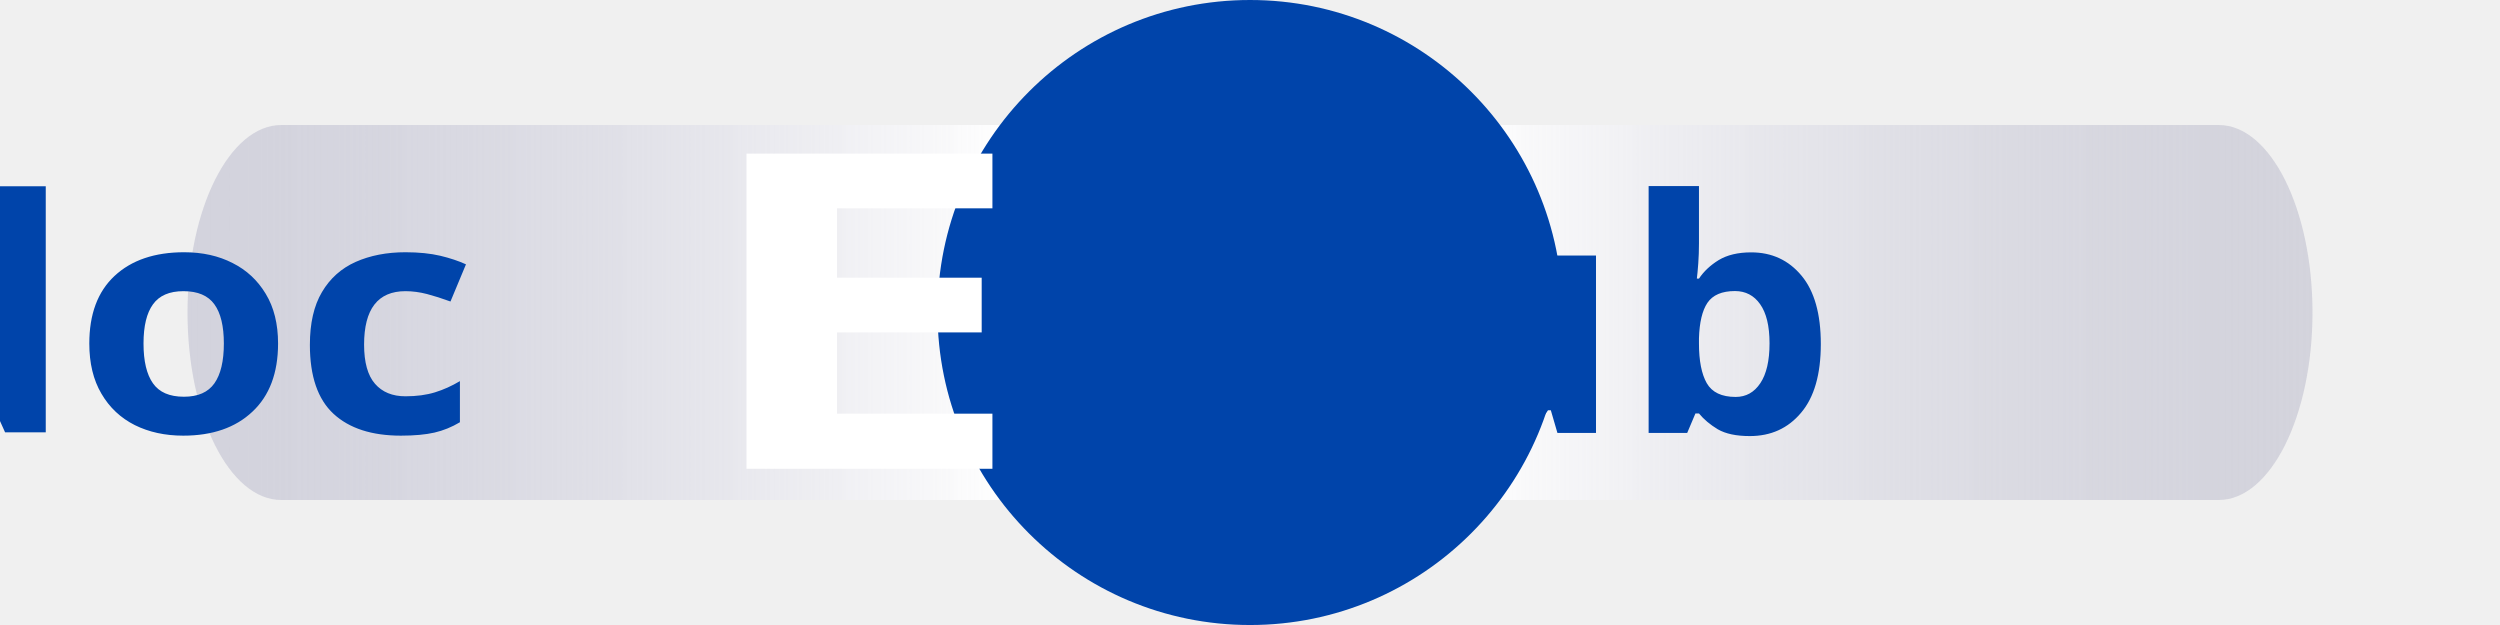
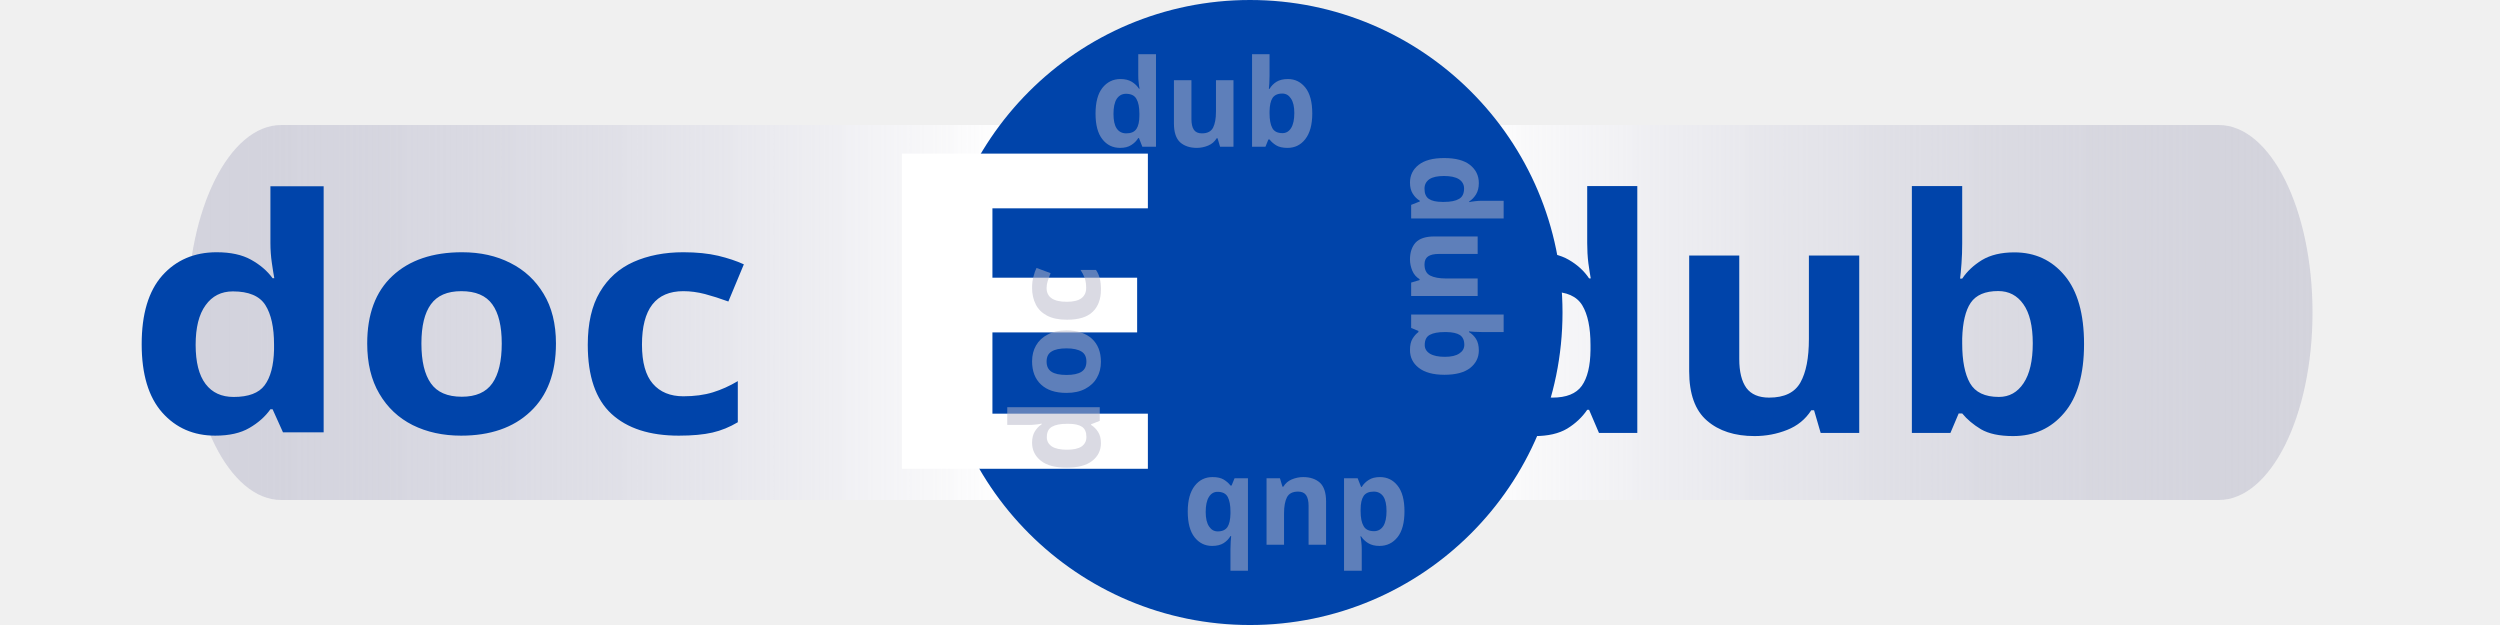
- <svg xmlns="http://www.w3.org/2000/svg" width="640" height="160" version="1.1" viewBox="0 0 169.33 42.333">
+ <svg xmlns="http://www.w3.org/2000/svg" xmlns:xlink="http://www.w3.org/1999/xlink" width="640" height="160" viewBox="0 0 169.333 42.333">
  <defs>
-     <linearGradient id="a" x2="169.33" y1="21.167" y2="21.167" gradientTransform="matrix(.85 0 0 .6 12.7 8.4667)" gradientUnits="userSpaceOnUse">
-       <stop stop-color="#b5b5c9" stop-opacity=".502" offset="0" />
-       <stop stop-color="#fff" offset=".387" />
-       <stop stop-color="#fff" offset=".6" />
-       <stop stop-color="#b6b6c8" stop-opacity=".5" offset="1" />
+     <linearGradient id="a">
+       <stop offset="0" stop-color="#b5b5c9" stop-opacity=".502" />
+       <stop offset=".387" stop-color="#fff" />
+       <stop offset=".6" stop-color="#fff" />
+       <stop offset="1" stop-color="#b6b6c8" stop-opacity=".5" />
    </linearGradient>
+     <linearGradient xlink:href="#a" id="b" gradientUnits="userSpaceOnUse" x1="0" y1="21.167" x2="169.333" y2="21.167" gradientTransform="matrix(.85 0 0 .6 12.7 8.467)" />
  </defs>
-   <g>
-     <rect x="12.7" y="8.467" width="143.93" height="25.4" rx="6.35" ry="12.7" fill="url(#a)" />
-     <g font-family="sans-serif">
-       <text fill="black" font-size="10.583px" style="line-height:1.25;shape-inside:url(#rect102);white-space:pre" xml:space="preserve" />
-       <g>
-         <text x="48.683" y="50.8" fill="#000000" font-size="10.583px" stroke-linejoin="round" stroke-width=".265" style="line-height:1.25" xml:space="preserve">
-           <tspan x="48.683" y="50.8" stroke-linejoin="round" stroke-width=".265" />
-         </text>
-         <text x="222.25" fill="#000000" font-size="10.583px" stroke-width=".265" style="line-height:1.25" xml:space="preserve">
-           <tspan x="222.25" y="0" stroke-width=".265" />
-         </text>
-         <text transform="scale(1.049 .95332)" x="37.408" y="30.716" fill="#0044aa" font-size="23.008px" stroke-linejoin="round" stroke-width="1.673" style="line-height:1.25" xml:space="preserve">
-           <tspan x="37.408" y="30.716" fill="#0044aa" font-family="'Avenir Next'" font-size="23.008px" font-weight="bold" stroke-linejoin="round" stroke-width="1.673" text-align="center" text-anchor="middle">doc</tspan>
-         </text>
-         <text transform="scale(1.0197 .98072)" x="126.629" y="29.902" fill="#0044aa" font-size="22.424px" stroke-linejoin="round" stroke-width="1.631" style="line-height:1.25" xml:space="preserve">
-           <tspan x="126.629" y="29.902" fill="#0044aa" font-family="'Avenir Next'" font-size="22.424px" font-weight="bold" stroke-linejoin="round" stroke-width="1.631" text-align="center" text-anchor="middle">dub</tspan>
-         </text>
-       </g>
-     </g>
-     <circle cx="84.667" cy="21.167" r="21.167" fill="#04a" />
-     <text transform="scale(1.1638 .85924)" x="72.681" y="36.951" fill="#ffffff" font-family="sans-serif" font-size="34.794px" stroke-linejoin="round" stroke-width="2.53" style="line-height:1.25" xml:space="preserve">
-       <tspan x="72.681" y="36.951" fill="#ffffff" font-family="'Avenir Next'" font-size="34.794px" font-weight="bold" stroke-linejoin="round" stroke-width="2.53" text-align="center" text-anchor="middle">E</tspan>
-     </text>
-     <g fill="#000000" font-family="sans-serif" font-size="10.583px" stroke-width=".265">
-       <text x="120.65" y="50.8" style="line-height:1.25" xml:space="preserve">
-         <tspan x="120.65" y="50.8" stroke-width=".265" />
-       </text>
-       <text x="105.833" y="-4.233" style="line-height:1.25" xml:space="preserve">
-         <tspan x="105.833" y="-4.233" stroke-width=".265" />
-       </text>
-       <text x="44.45" y="4.233" style="line-height:1.25" xml:space="preserve">
-         <tspan x="44.45" y="4.233" stroke-width=".265" />
-       </text>
-     </g>
-   </g>
+   <rect width="143.933" height="25.4" x="12.7" y="8.467" ry="12.7" rx="6.35" fill="url(#b)" />
+   <text xml:space="preserve" style="line-height:1.25" x="37.408" y="30.716" transform="scale(1.04897 .95332)" font-weight="400" font-size="23.009" font-family="sans-serif" fill="#04a" stroke-width="1.673" stroke-linejoin="round">
+     <tspan x="37.408" y="30.716" style="-inkscape-font-specification:'Avenir Next Bold';text-align:center" font-weight="700" font-family="Avenir Next" text-anchor="middle">doc</tspan>
+   </text>
+   <text xml:space="preserve" style="line-height:1.25" x="126.629" y="29.902" transform="scale(1.01966 .98072)" font-weight="400" font-size="22.424" font-family="sans-serif" fill="#04a" stroke-width="1.631" stroke-linejoin="round">
+     <tspan x="126.629" y="29.902" style="-inkscape-font-specification:'Avenir Next Bold';text-align:center" font-weight="700" font-family="Avenir Next" text-anchor="middle">dub</tspan>
+   </text>
+   <circle cx="84.667" cy="21.167" r="21.167" fill="#04a" />
+   <text xml:space="preserve" style="line-height:1.25" x="72.681" y="36.951" transform="scale(1.16383 .85924)" font-weight="400" font-size="34.794" font-family="sans-serif" fill="#fff" stroke-width="2.53" stroke-linejoin="round">
+     <tspan x="72.681" y="36.951" style="-inkscape-font-specification:'Avenir Next Bold';text-align:center" font-weight="700" font-family="Avenir Next" text-anchor="middle">E</tspan>
+   </text>
+   <text xml:space="preserve" style="line-height:1.25" x="-85.948" y="-31.911" transform="scale(-.98508 -1.01514)" font-weight="400" font-size="8.124" font-family="sans-serif" fill="#b7b7c8" fill-opacity=".514" stroke-width=".591" stroke-linejoin="round">
+     <tspan x="-85.948" y="-31.911" style="-inkscape-font-specification:'Avenir Next Bold';text-align:center" font-weight="700" font-family="Avenir Next" text-anchor="middle">dub</tspan>
+   </text>
+   <text xml:space="preserve" style="line-height:1.25" x="85.949" y="9.79" transform="scale(.98508 1.01514)" font-weight="400" font-size="8.124" font-family="sans-serif" fill="#b7b7c8" fill-opacity=".514" stroke-width=".591" stroke-linejoin="round">
+     <tspan x="85.949" y="9.79" style="-inkscape-font-specification:'Avenir Next Bold';text-align:center" font-weight="700" font-family="Avenir Next" text-anchor="middle">dub</tspan>
+   </text>
+   <text xml:space="preserve" style="line-height:1.25" x="-22.175" y="73.378" transform="matrix(0 -.98508 1.01514 0 0 0)" font-weight="400" font-size="8.124" font-family="sans-serif" fill="#b7b7c8" fill-opacity=".514" stroke-width=".591" stroke-linejoin="round">
+     <tspan x="-22.175" y="73.378" style="-inkscape-font-specification:'Avenir Next Bold';text-align:center" font-weight="700" font-family="Avenir Next" text-anchor="middle">doc</tspan>
+   </text>
+   <text xml:space="preserve" style="line-height:1.25" x="21.487" y="-94.157" transform="matrix(0 .98508 -1.01514 0 0 0)" font-weight="400" font-size="8.124" font-family="sans-serif" fill="#b7b7c8" fill-opacity=".514" stroke-width=".591" stroke-linejoin="round">
+     <tspan x="21.487" y="-94.157" style="-inkscape-font-specification:'Avenir Next Bold';text-align:center" font-weight="700" font-family="Avenir Next" text-anchor="middle">dub</tspan>
+   </text>
</svg>
